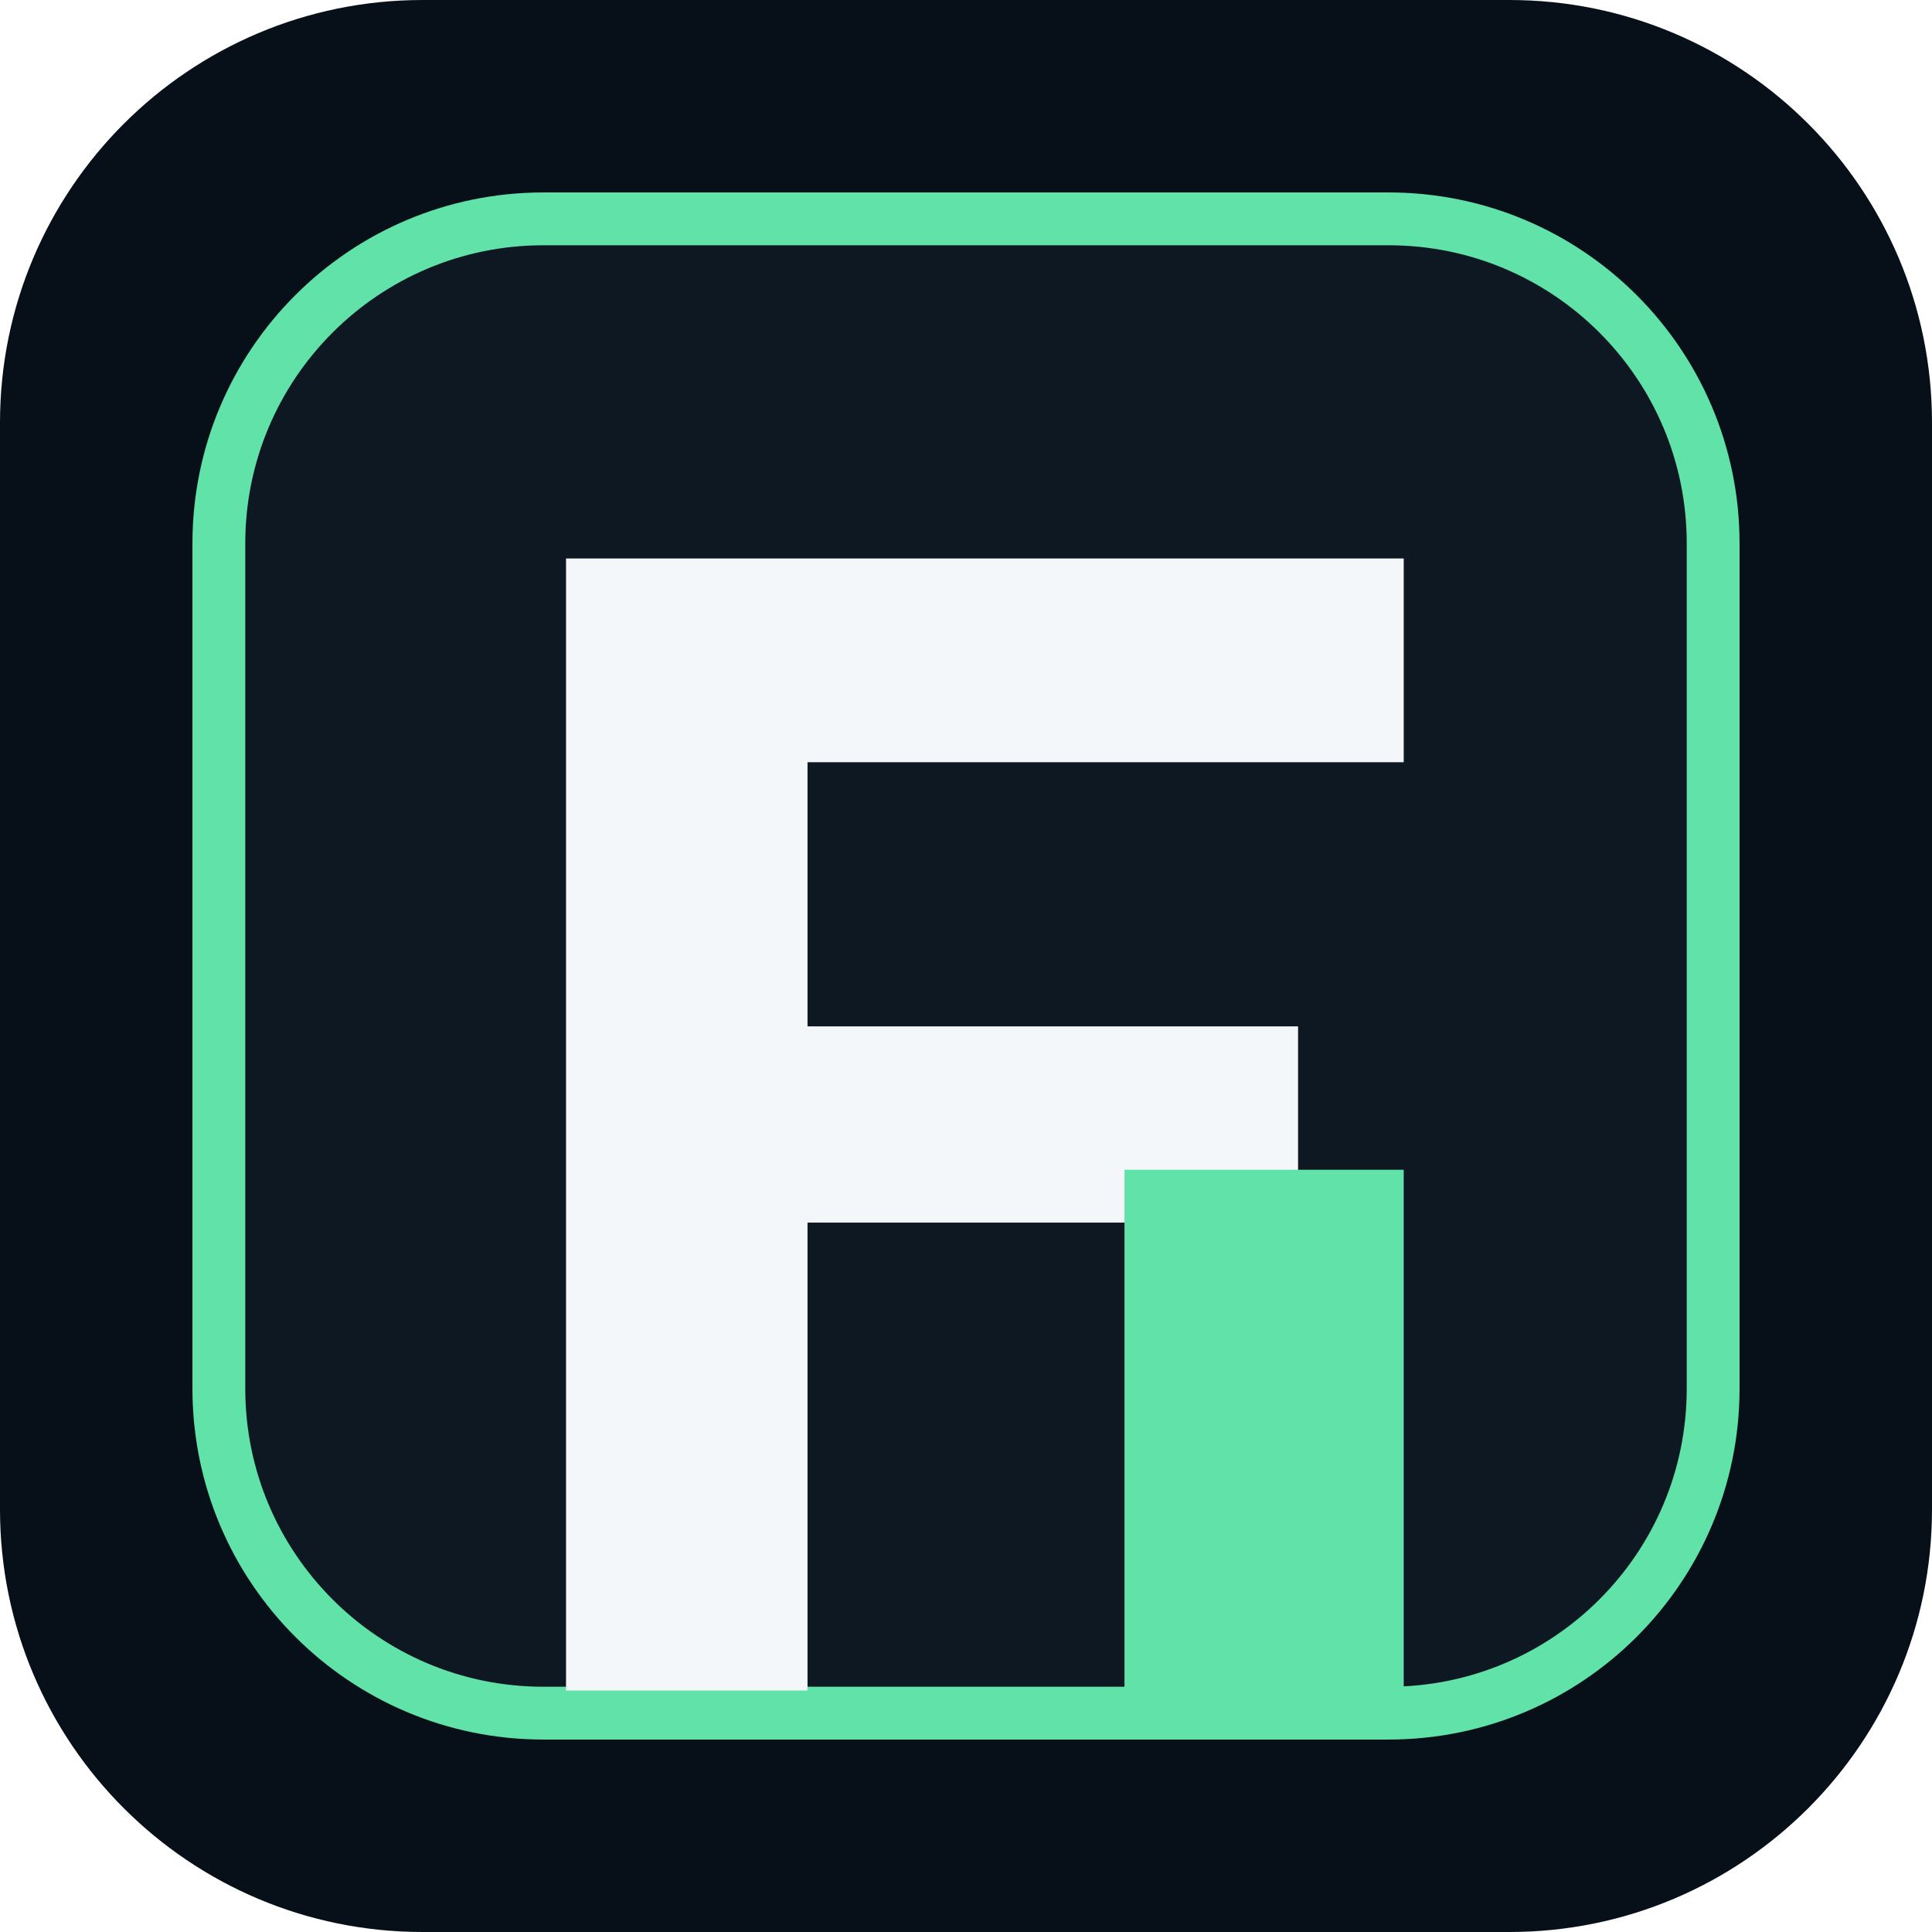
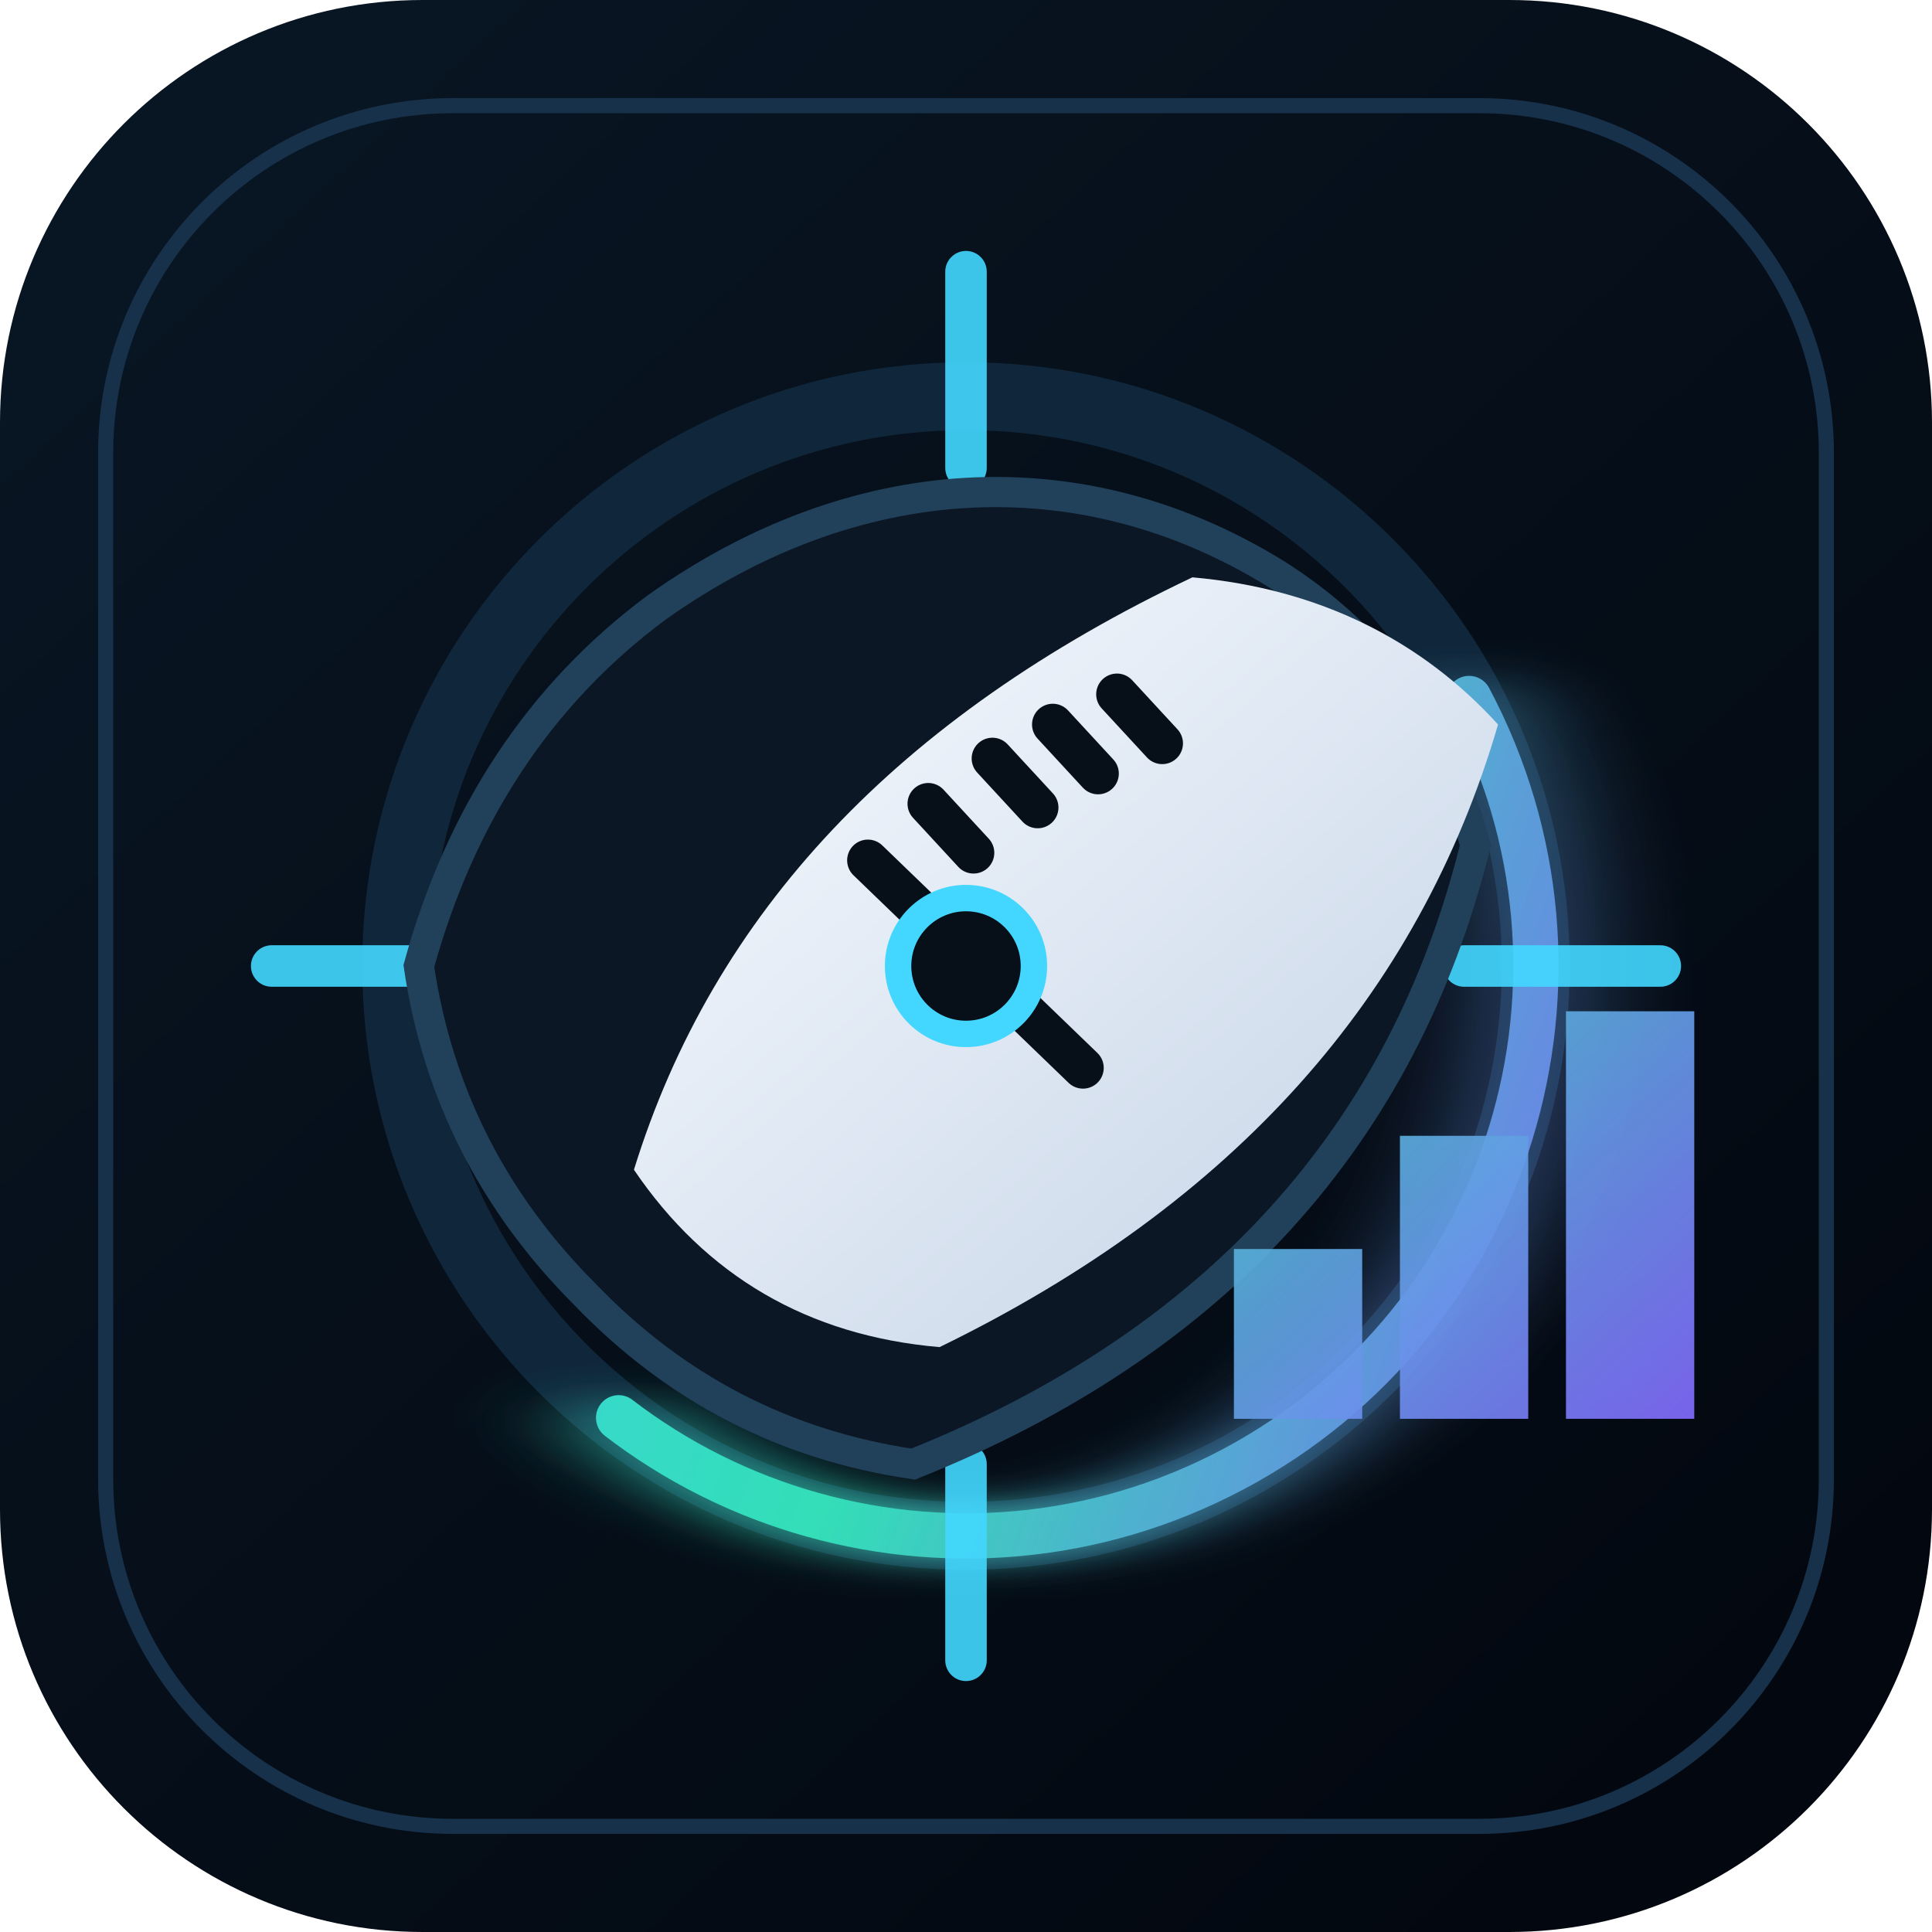
- <svg xmlns="http://www.w3.org/2000/svg" viewBox="0 0 512 512">
-   <rect width="512" height="512" rx="112" fill="#071018" />
-   <rect x="58" y="58" width="396" height="396" rx="86" fill="#0d1822" stroke="#61e2a8" stroke-width="14" />
-   <path d="M150 148h222v54H214v70h130v52H214v124h-64V148Z" fill="#f4f7f9" />
-   <path d="M298 310h74v138h-74z" fill="#61e2a8" />
+ <svg xmlns="http://www.w3.org/2000/svg" viewBox="0 0 512 512" role="img" aria-label="Fantasy Command Center">
+   <defs>
+     <linearGradient id="bg" x1="64" y1="48" x2="448" y2="464" gradientUnits="userSpaceOnUse">
+       <stop stop-color="#081522" />
+       <stop offset="1" stop-color="#030810" />
+     </linearGradient>
+     <linearGradient id="ring" x1="112" y1="96" x2="408" y2="420" gradientUnits="userSpaceOnUse">
+       <stop stop-color="#43D7FF" />
+       <stop offset=".52" stop-color="#34E7BD" />
+       <stop offset="1" stop-color="#8467FF" />
+     </linearGradient>
+     <linearGradient id="ball" x1="172" y1="157" x2="349" y2="360" gradientUnits="userSpaceOnUse">
+       <stop stop-color="#F8FBFF" />
+       <stop offset="1" stop-color="#C8D6E8" />
+     </linearGradient>
+     <filter id="glow" x="-60%" y="-60%" width="220%" height="220%">
+       <feGaussianBlur stdDeviation="12" result="blur" />
+       <feMerge>
+         <feMergeNode in="blur" />
+         <feMergeNode in="SourceGraphic" />
+       </feMerge>
+     </filter>
+   </defs>
+   <rect width="512" height="512" rx="112" fill="url(#bg)" />
+   <rect x="28" y="28" width="456" height="456" rx="92" fill="none" stroke="#17314A" stroke-width="4" />
+   <circle cx="256" cy="256" r="151" fill="none" stroke="#10263A" stroke-width="18" />
+   <circle cx="256" cy="256" r="151" fill="none" stroke="url(#ring)" stroke-width="12" stroke-linecap="round" stroke-dasharray="410 540" transform="rotate(-28 256 256)" filter="url(#glow)" opacity=".95" />
+   <path d="M256 72v52M256 388v52M72 256h52M388 256h52" stroke="#43D7FF" stroke-width="11" stroke-linecap="round" opacity=".9" />
+   <path d="M174 161c52-37 112-41 164-9 27 17 45 42 53 72-19 77-69 132-149 164-34-5-63-20-87-45-24-24-39-53-44-87 11-40 32-72 63-95Z" fill="#0B1725" stroke="#21415A" stroke-width="8" />
+   <path d="M168 310c21-68 70-120 148-157 34 3 61 17 81 39-21 72-70 127-148 165-35-3-62-19-81-47Z" fill="url(#ball)" />
+   <path d="M230 228l57 55M246 213l12 13M263 201l12 13M279 192l12 13M296 184l12 13" stroke="#071018" stroke-width="11" stroke-linecap="round" />
+   <path d="M327 331h34v45h-34zM371 301h34v75h-34zM415 268h34v108h-34z" fill="url(#ring)" opacity=".92" />
+   <circle cx="256" cy="256" r="18" fill="#071018" stroke="#43D7FF" stroke-width="7" />
</svg>
